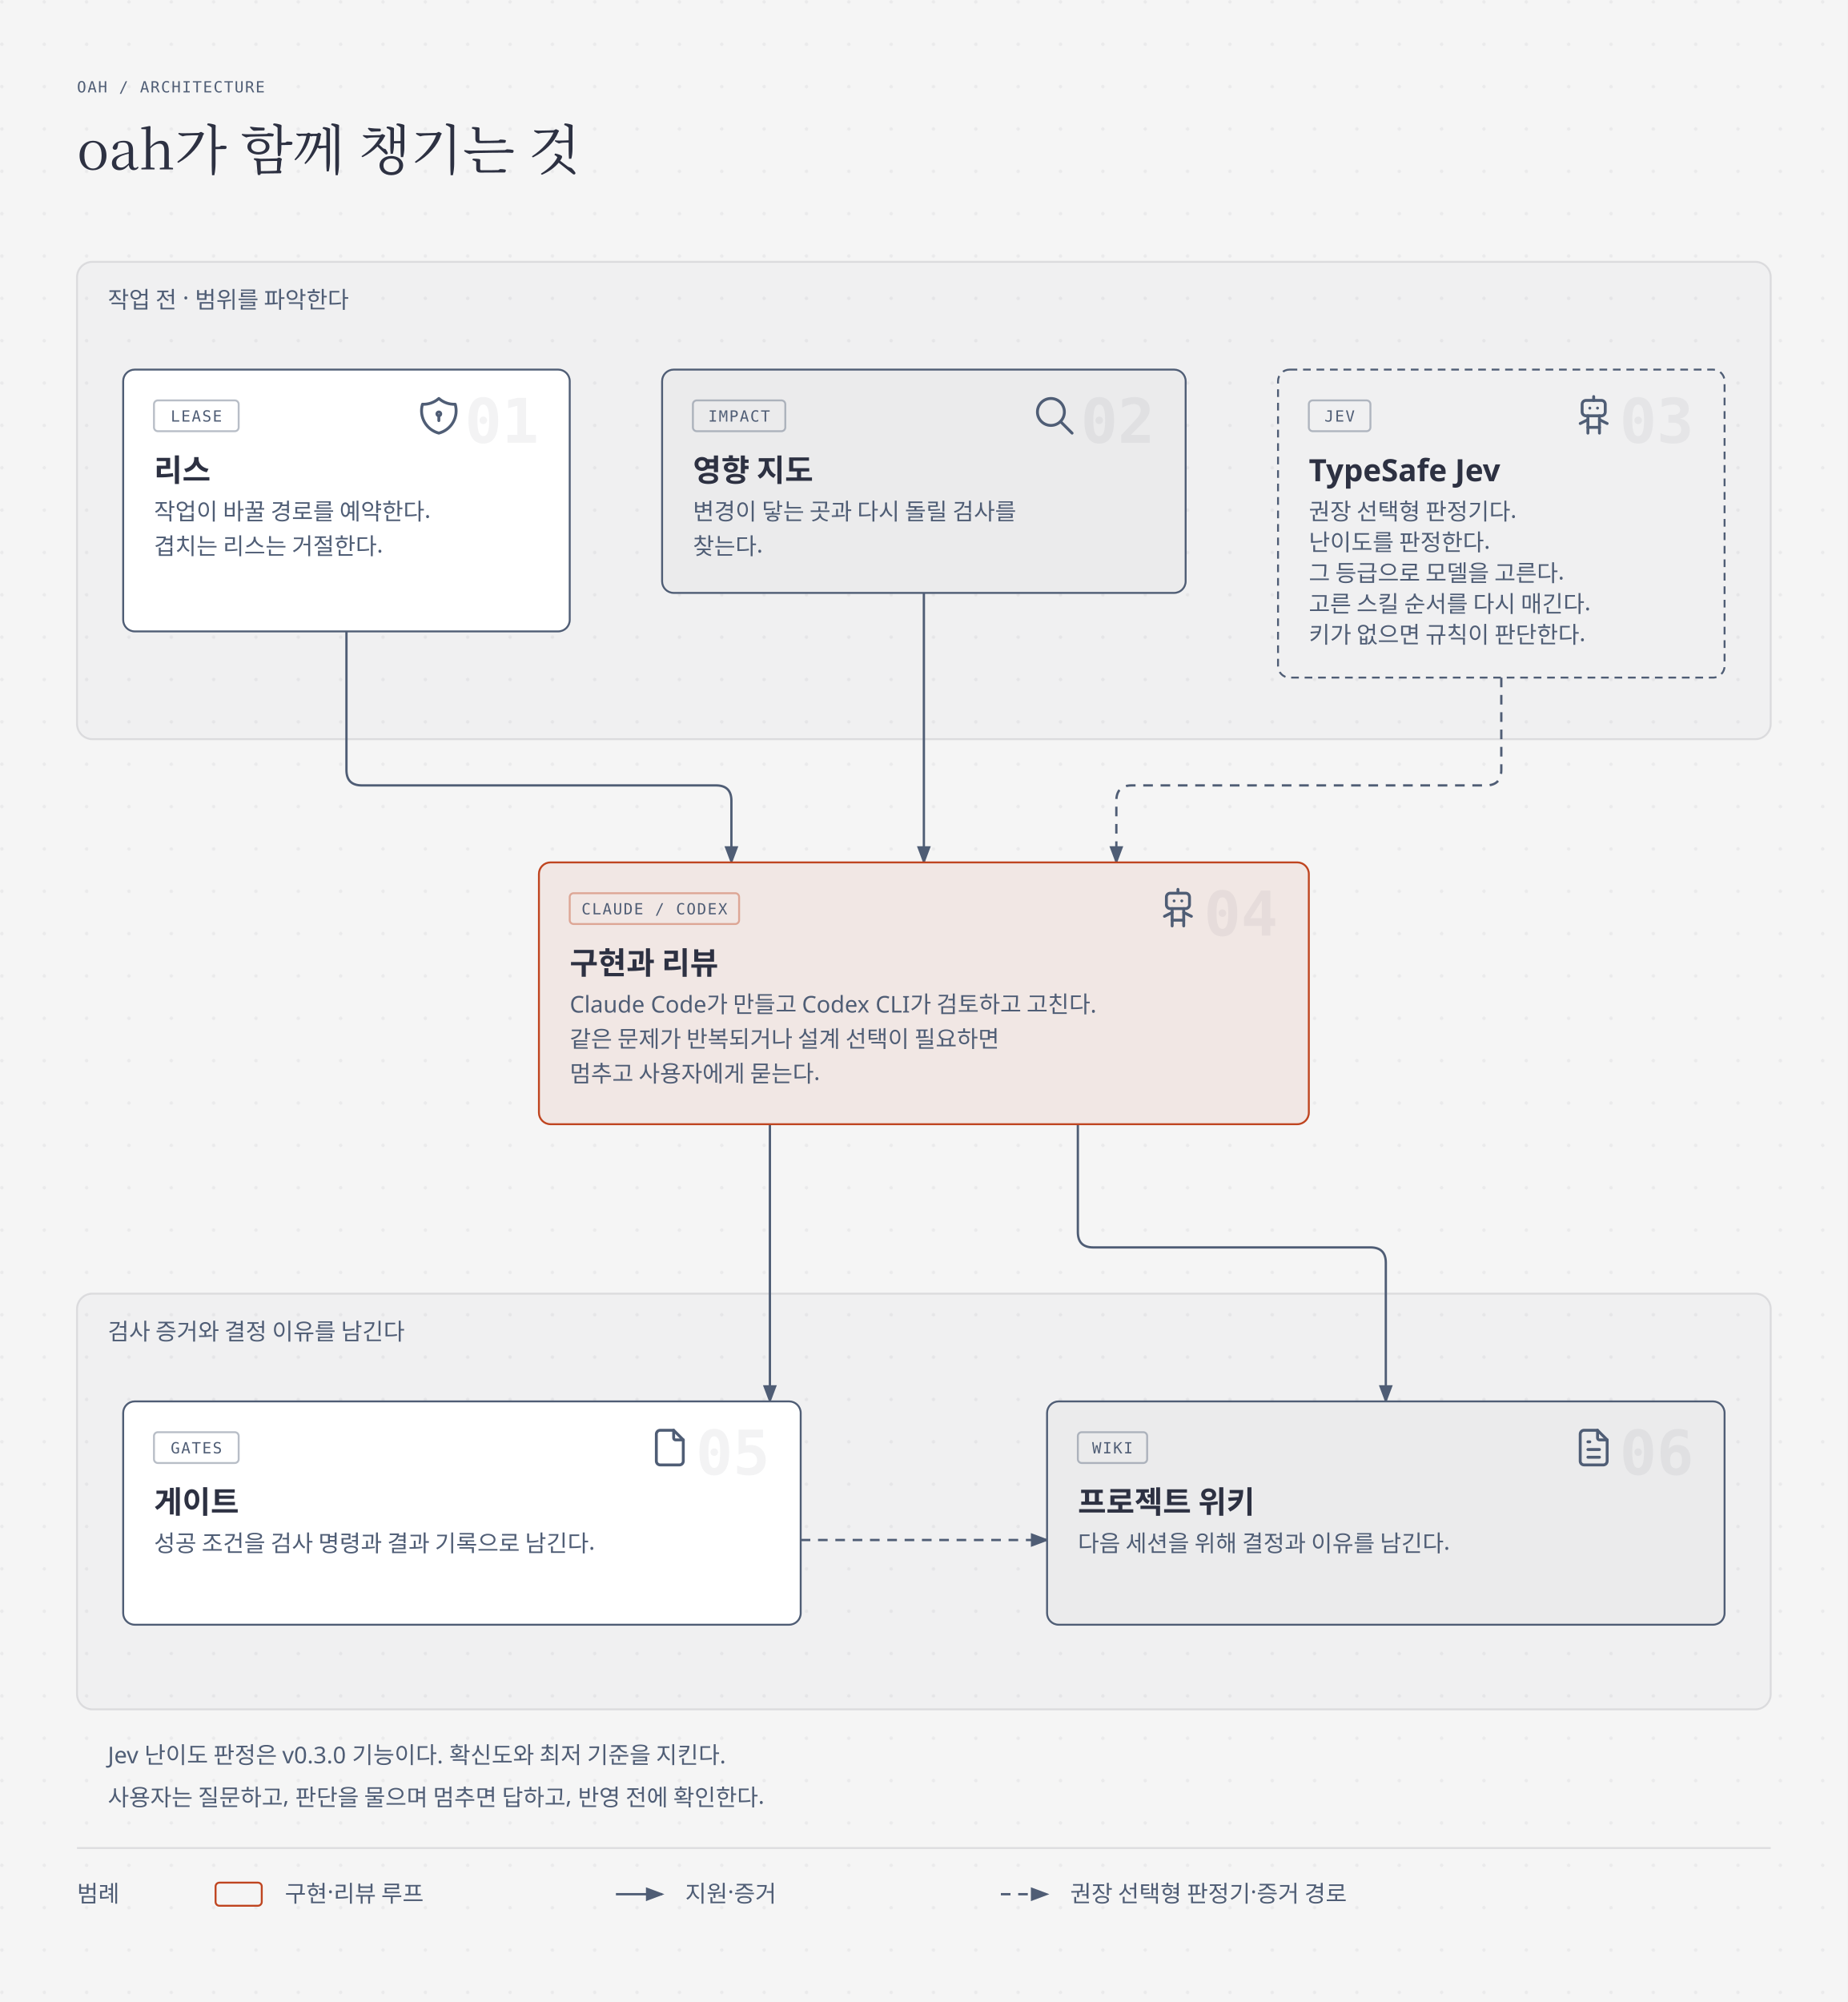
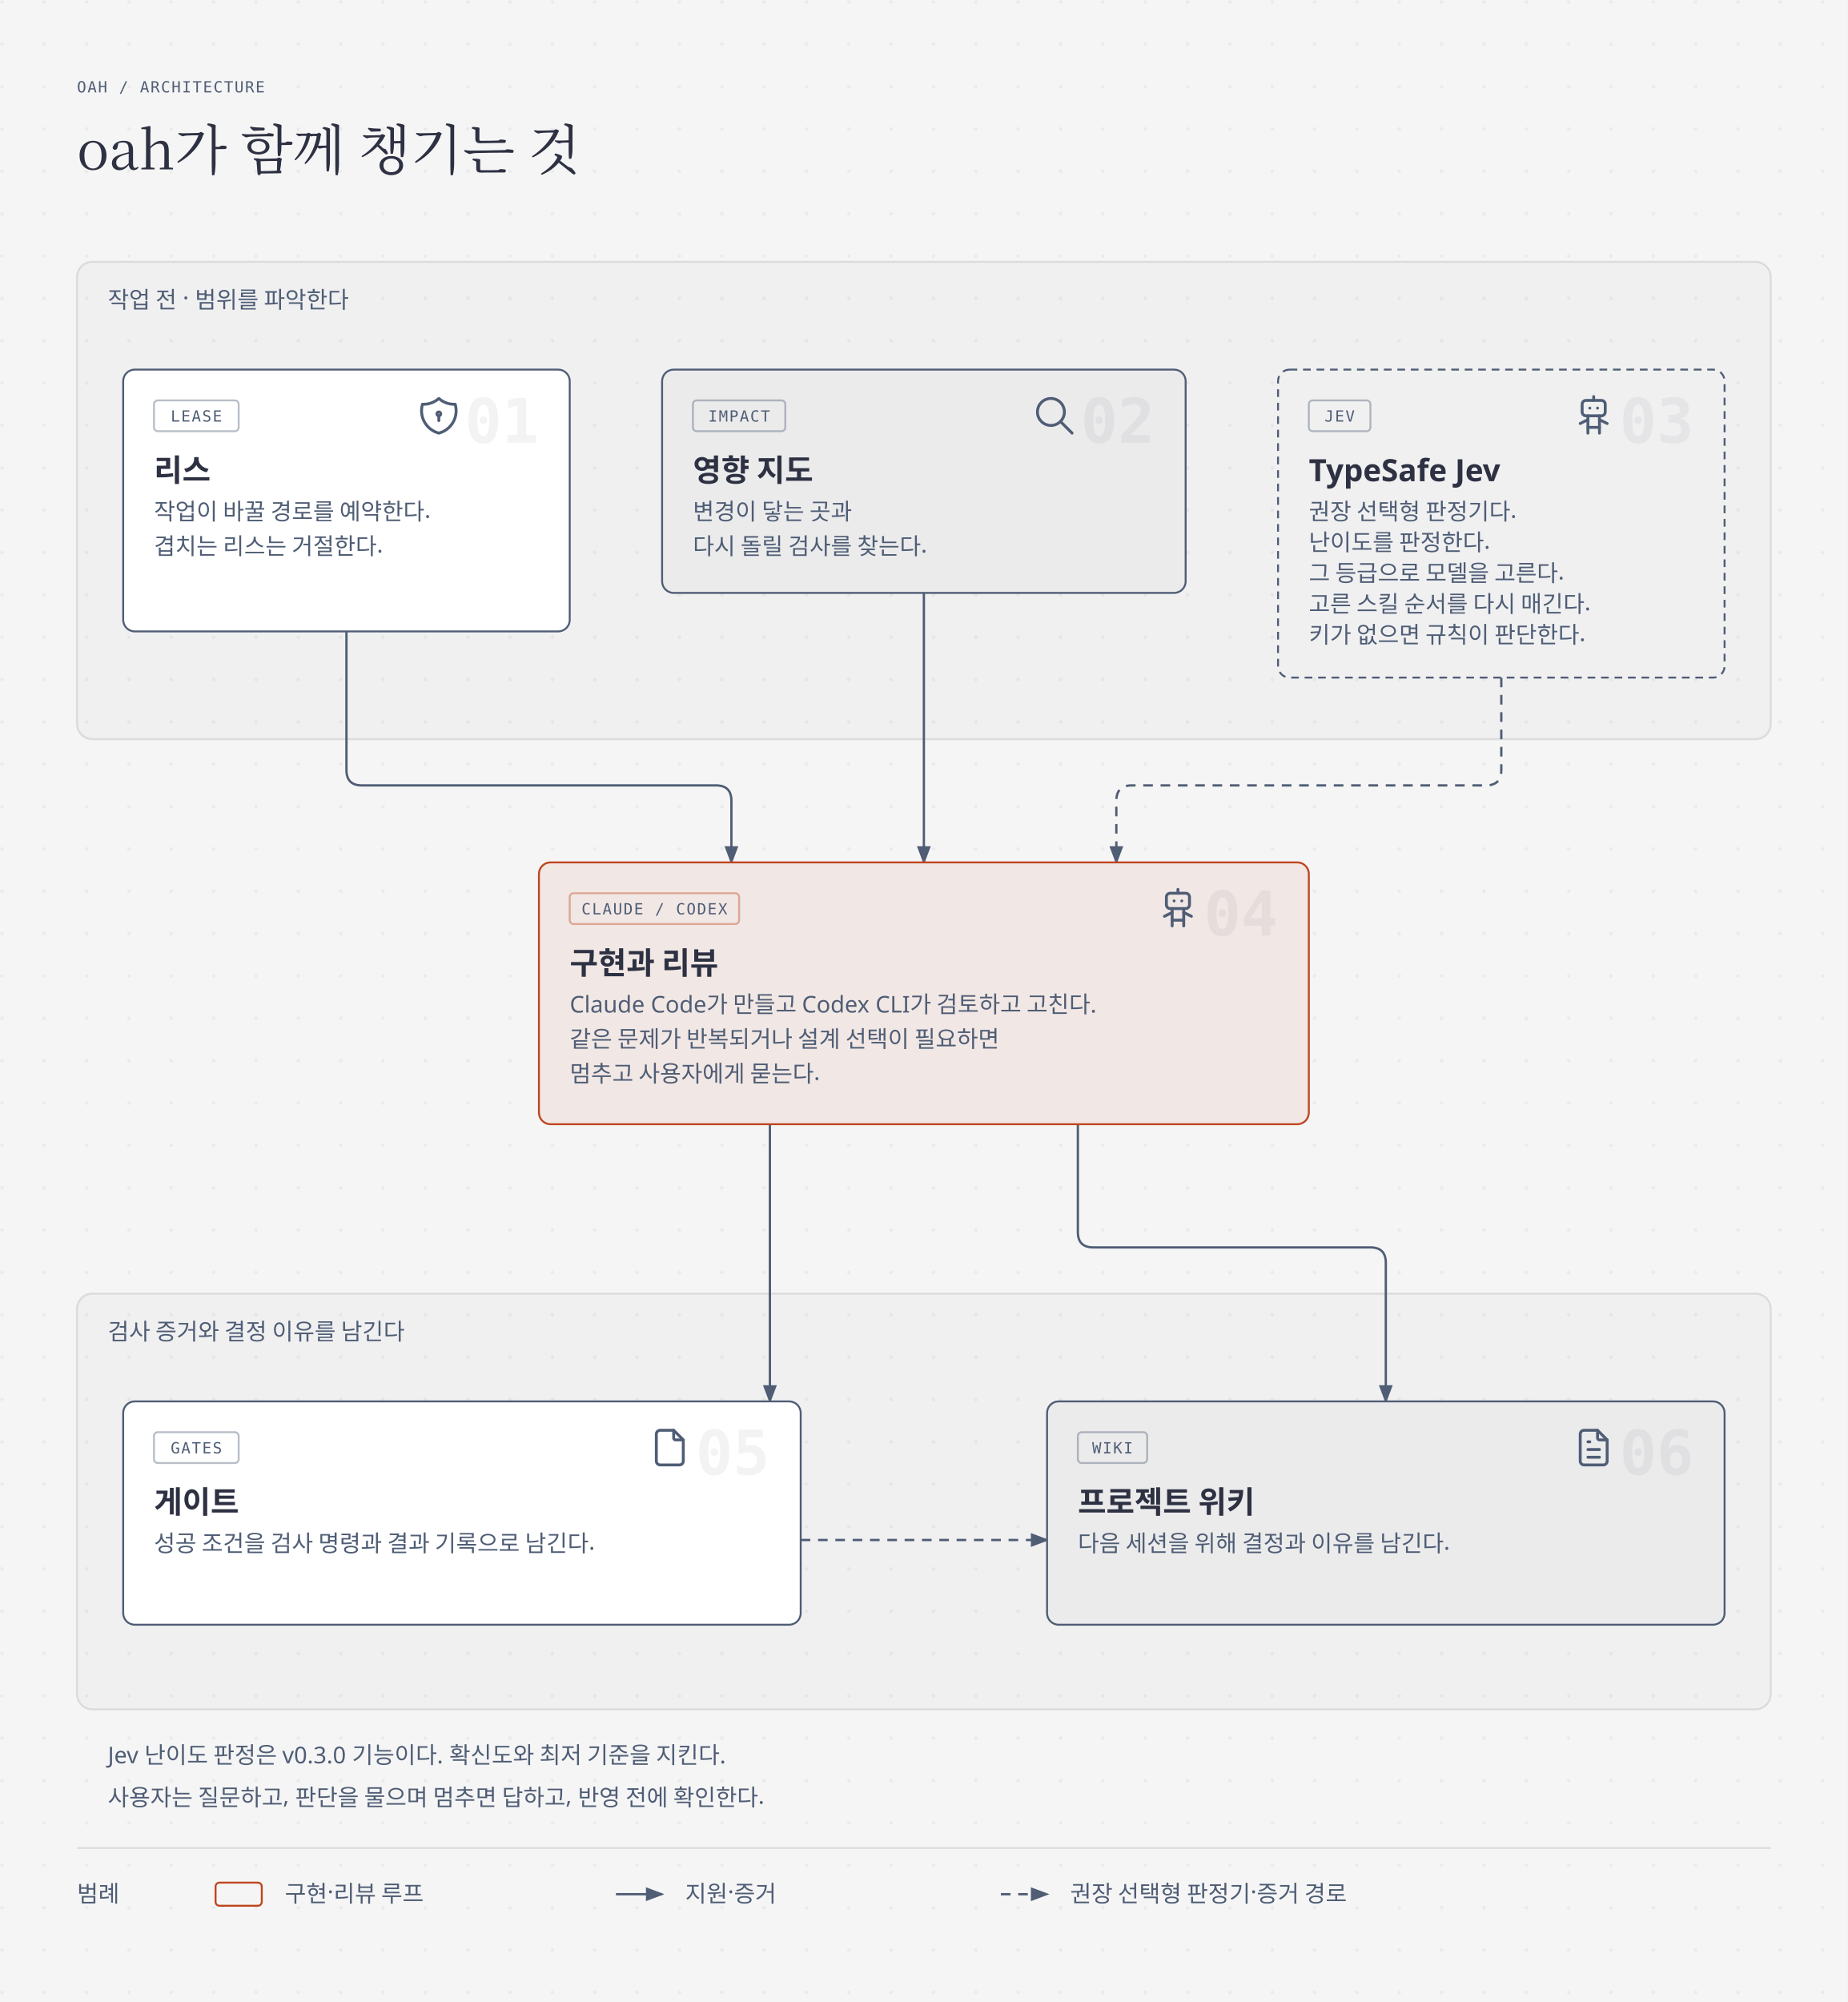
<svg xmlns="http://www.w3.org/2000/svg" viewBox="0 0 960 1040" role="img" aria-labelledby="features-ko-light-title features-ko-light-desc" data-diagram-type="Architecture" data-size="fit" id="features-ko-light-root">
  <defs>
    <style>#features-ko-light-root { font-family: "Geist", "Noto Sans KR", "Apple SD Gothic Neo", "Malgun Gothic", system-ui, sans-serif; color: #2d3142; }
      #features-ko-light-root .diagram-container { width: 100%; overflow-x: auto; }
      #features-ko-light-root text { font-family: "Geist", "Noto Sans KR", "Apple SD Gothic Neo", "Malgun Gothic", system-ui, sans-serif; fill: #2d3142; }
      #features-ko-light-root .title { font-family: "Instrument Serif", "Noto Serif KR", "AppleMyungjo", "Batang", "Noto Serif CJK KR", serif; font-size: 28px; font-weight: 400; }
      #features-ko-light-root .node { font-size: 16px; font-weight: 600; }
      #features-ko-light-root .sub { font-family: "Geist", "Noto Sans KR", "Apple SD Gothic Neo", "Malgun Gothic", system-ui, sans-serif; font-size: 12px; font-weight: 400; fill: #4f5d75; }
      #features-ko-light-root .technical { font-family: "Geist Mono", ui-monospace, "SFMono-Regular", Consolas, monospace; }
      #features-ko-light-root .label { font-size: 12px; font-family: "Geist Mono", ui-monospace, "SFMono-Regular", Consolas, monospace; font-weight: 400; fill: #4f5d75; }
      #features-ko-light-root .prose { font-size: 12px; font-weight: 400; fill: #4f5d75; }
      #features-ko-light-root .zone-label { font-size: 12px; font-family: "Geist", "Noto Sans KR", "Apple SD Gothic Neo", "Malgun Gothic", system-ui, sans-serif; font-weight: 500; fill: #4f5d75; }
      #features-ko-light-root .arrow-label { font-size: 12px; font-family: "Geist", "Noto Sans KR", "Apple SD Gothic Neo", "Malgun Gothic", system-ui, sans-serif; font-weight: 500; fill: #4f5d75; }
      #features-ko-light-root .tag { font-family: "Geist Mono", ui-monospace, "SFMono-Regular", Consolas, monospace; font-size: 8px; font-weight: 500; letter-spacing: .08em; fill: #4f5d75; }
      #features-ko-light-root .ghost { font-family: "Geist Mono", ui-monospace, "SFMono-Regular", Consolas, monospace; font-size: 32px; font-weight: 600; fill: #2d3142; opacity: .06; }
      @media print {
#features-ko-light-root .diagram-container { overflow-x: visible; }
}</style>
    <pattern id="features-ko-light-dots" width="22" height="22" patternUnits="userSpaceOnUse">
      <circle cx="1" cy="1" r="0.9" fill="#2d3142" fill-opacity=".10" />
    </pattern>
    <marker id="features-ko-light-arrow" markerWidth="8" markerHeight="6" refX="7" refY="3" orient="auto">
      <polygon points="0 0, 8 3, 0 6" fill="#4f5d75" />
    </marker>
    <marker id="features-ko-light-arrow-accent" markerWidth="8" markerHeight="6" refX="7" refY="3" orient="auto">
      <polygon points="0 0, 8 3, 0 6" fill="#bf4520" />
    </marker>
    <marker id="features-ko-light-arrow-link" markerWidth="8" markerHeight="6" refX="7" refY="3" orient="auto">
      <polygon points="0 0, 8 3, 0 6" fill="#2e5aa8" />
    </marker>
  </defs>
  <rect width="960" height="1040" fill="#f5f5f5" />
  <rect width="960" height="1040" fill="url(#features-ko-light-dots)" opacity=".55" />
  <text x="40" y="48" class="tag" text-anchor="start">OAH / ARCHITECTURE</text>
  <text x="40" y="88" class="title" text-anchor="start">oah가 함께 챙기는 것</text>
  <rect x="40" y="136" width="880" height="248" rx="8" fill="#2d3142" stroke="#2d3142" stroke-width="1" fill-opacity=".02" stroke-opacity=".12" />
  <text x="56" y="160" class="zone-label" text-anchor="start">작업 전 · 범위를 파악한다</text>
  <rect x="40" y="672" width="880" height="216" rx="8" fill="#2d3142" stroke="#2d3142" stroke-width="1" fill-opacity=".02" stroke-opacity=".12" />
  <text x="56" y="696" class="zone-label" text-anchor="start">검사 증거와 결정 이유를 남긴다</text>
  <path d="M 180,328 L 180,400 Q 180,408 188,408 L 372,408 Q 380,408 380,416 L 380,448" data-edge-id="f1" data-from="lease" data-to="loop" data-label="" fill="none" stroke="#4f5d75" stroke-width="1.2" marker-end="url(#features-ko-light-arrow)" />
  <path d="M 480,308 L 480,448" data-edge-id="f2" data-from="impact" data-to="loop" data-label="" fill="none" stroke="#4f5d75" stroke-width="1.2" marker-end="url(#features-ko-light-arrow)" />
  <path d="M 780,352 L 780,400 Q 780,408 772,408 L 588,408 Q 580,408 580,416 L 580,448" data-edge-id="f3" data-from="jev" data-to="loop" data-label="" fill="none" stroke="#4f5d75" stroke-width="1.2" stroke-dasharray="5,4" marker-end="url(#features-ko-light-arrow)" />
  <path d="M 400,584 L 400,728" data-edge-id="f4" data-from="loop" data-to="gates" data-label="" fill="none" stroke="#4f5d75" stroke-width="1.2" marker-end="url(#features-ko-light-arrow)" />
  <path d="M 560,584 L 560,640 Q 560,648 568,648 L 712,648 Q 720,648 720,656 L 720,728" data-edge-id="f5" data-from="loop" data-to="wiki" data-label="" fill="none" stroke="#4f5d75" stroke-width="1.2" marker-end="url(#features-ko-light-arrow)" />
  <path d="M 416,800 L 544,800" data-edge-id="f6" data-from="gates" data-to="wiki" data-label="" fill="none" stroke="#4f5d75" stroke-width="1.2" marker-end="url(#features-ko-light-arrow)" stroke-dasharray="5,4" />
  <g data-node-id="lease" data-source-label="리스 작업이 바꿀 경로를 예약한다. 겹치는 리스는 거절한다.">
    <rect x="64" y="192" width="232" height="136" rx="6" fill="#f5f5f5" />
    <rect x="64" y="192" width="232" height="136" rx="6" fill="#ffffff" stroke="#4f5d75" stroke-width="1" />
    <g aria-hidden="true">
      <rect x="80" y="208" width="44" height="16" rx="2" fill="none" stroke="#4f5d75" stroke-width="1" stroke-opacity=".4" />
      <text x="102" y="219" class="tag" text-anchor="middle">LEASE</text>
      <text x="280" y="230" class="ghost" text-anchor="end">01</text>
      <g transform="translate(216,204)" color="#4f5d75">
        <g fill="none" stroke="currentColor" stroke-width="1.5" stroke-linecap="round" stroke-linejoin="round">
          <path d="M12 3a12 12 0 0 0 8.5 3a12 12 0 0 1 -8.5 15a12 12 0 0 1 -8.5 -15a12 12 0 0 0 8.5 -3" />
          <path d="M11 11a1 1 0 1 0 2 0a1 1 0 1 0 -2 0" />
          <path d="M12 12l0 2.5" />
        </g>
      </g>
    </g>
    <text x="80" y="250" class="node" text-anchor="start">리스</text>
    <text x="80" y="270" class="sub" text-anchor="start">작업이 바꿀 경로를 예약한다.</text>
    <text x="80" y="288" class="sub" text-anchor="start">겹치는 리스는 거절한다.</text>
  </g>
  <g data-node-id="impact" data-source-label="영향 지도 변경이 닿는 곳과 다시 돌릴 검사를 찾는다.">
    <rect x="344" y="192" width="272" height="116" rx="6" fill="#f5f5f5" />
    <rect x="344" y="192" width="272" height="116" rx="6" fill="#2d3142" stroke="#4f5d75" stroke-width="1" fill-opacity=".05" />
    <g aria-hidden="true">
      <rect x="360" y="208" width="48" height="16" rx="2" fill="none" stroke="#4f5d75" stroke-width="1" stroke-opacity=".4" />
      <text x="384" y="219" class="tag" text-anchor="middle">IMPACT</text>
      <text x="600" y="230" class="ghost" text-anchor="end">02</text>
      <g transform="translate(536,204)" color="#4f5d75">
        <g fill="none" stroke="currentColor" stroke-width="1.5" stroke-linecap="round" stroke-linejoin="round">
          <path d="M3 10a7 7 0 1 0 14 0a7 7 0 1 0 -14 0" />
          <path d="M21 21l-6 -6" />
        </g>
      </g>
    </g>
    <text x="360" y="250" class="node" text-anchor="start">영향 지도</text>
-     <text x="360" y="270" class="sub" text-anchor="start">변경이 닿는 곳과 다시 돌릴 검사를</text>
-     <text x="360" y="288" class="sub" text-anchor="start">찾는다.</text>
+     <text x="360" y="270" class="sub" text-anchor="start">변경이 닿는 곳과</text>
+     <text x="360" y="288" class="sub" text-anchor="start">다시 돌릴 검사를 찾는다.</text>
  </g>
  <g data-node-id="jev" data-source-label="TypeSafe Jev 권장 선택형 판정기다. 난이도를 판정한다. 그 등급으로 모델을 고른다. 고른 스킬 순서를 다시 매긴다. 키가 없으면 규칙이 판단한다.">
    <rect x="664" y="192" width="232" height="160" rx="6" fill="#f5f5f5" />
    <rect x="664" y="192" width="232" height="160" rx="6" fill="#2d3142" stroke="#4f5d75" stroke-width="1" fill-opacity=".02" stroke-dasharray="4,3" />
    <g aria-hidden="true">
      <rect x="680" y="208" width="32" height="16" rx="2" fill="none" stroke="#4f5d75" stroke-width="1" stroke-opacity=".4" />
      <text x="696" y="219" class="tag" text-anchor="middle">JEV</text>
      <text x="880" y="230" class="ghost" text-anchor="end">03</text>
      <g transform="translate(816,204)" color="#4f5d75">
        <g fill="none" stroke="currentColor" stroke-width="1.5" stroke-linecap="round" stroke-linejoin="round">
          <path d="M6 6a2 2 0 0 1 2 -2h8a2 2 0 0 1 2 2v4a2 2 0 0 1 -2 2h-8a2 2 0 0 1 -2 -2l0 -4" />
          <path d="M12 2v2" />
          <path d="M9 12v9" />
          <path d="M15 12v9" />
          <path d="M5 16l4 -2" />
          <path d="M15 14l4 2" />
          <path d="M9 18h6" />
          <path d="M10 8v.01" />
          <path d="M14 8v.01" />
        </g>
      </g>
    </g>
    <text x="680" y="250" class="node" text-anchor="start">TypeSafe Jev</text>
    <text x="680" y="270" class="sub" text-anchor="start">권장 선택형 판정기다.</text>
    <text x="680" y="286" class="sub" text-anchor="start">난이도를 판정한다.</text>
    <text x="680" y="302" class="sub" text-anchor="start">그 등급으로 모델을 고른다.</text>
    <text x="680" y="318" class="sub" text-anchor="start">고른 스킬 순서를 다시 매긴다.</text>
    <text x="680" y="334" class="sub" text-anchor="start">키가 없으면 규칙이 판단한다.</text>
  </g>
  <g data-node-id="loop" data-source-label="구현과 리뷰 Claude Code가 만들고 Codex CLI가 검토하고 고친다. 같은 문제가 반복되거나 설계 선택이 필요하면 멈추고 사용자에게 묻는다.">
    <rect x="280" y="448" width="400" height="136" rx="6" fill="#f5f5f5" />
    <rect x="280" y="448" width="400" height="136" rx="6" fill="#bf4520" stroke="#bf4520" stroke-width="1" fill-opacity=".08" />
    <g aria-hidden="true">
      <rect x="296" y="464" width="88" height="16" rx="2" fill="none" stroke="#bf4520" stroke-width="1" stroke-opacity=".4" />
      <text x="340" y="475" class="tag" text-anchor="middle">CLAUDE / CODEX</text>
      <text x="664" y="486" class="ghost" text-anchor="end">04</text>
      <g transform="translate(600,460)" color="#4f5d75">
        <g fill="none" stroke="currentColor" stroke-width="1.5" stroke-linecap="round" stroke-linejoin="round">
          <path d="M6 6a2 2 0 0 1 2 -2h8a2 2 0 0 1 2 2v4a2 2 0 0 1 -2 2h-8a2 2 0 0 1 -2 -2l0 -4" />
          <path d="M12 2v2" />
          <path d="M9 12v9" />
          <path d="M15 12v9" />
          <path d="M5 16l4 -2" />
          <path d="M15 14l4 2" />
          <path d="M9 18h6" />
          <path d="M10 8v.01" />
          <path d="M14 8v.01" />
        </g>
      </g>
    </g>
    <text x="296" y="506" class="node" text-anchor="start">구현과 리뷰</text>
    <text x="296" y="526" class="sub" text-anchor="start">Claude Code가 만들고 Codex CLI가 검토하고 고친다.</text>
    <text x="296" y="544" class="sub" text-anchor="start">같은 문제가 반복되거나 설계 선택이 필요하면</text>
    <text x="296" y="562" class="sub" text-anchor="start">멈추고 사용자에게 묻는다.</text>
  </g>
  <g data-node-id="gates" data-source-label="게이트 성공 조건을 검사 명령과 결과 기록으로 남긴다.">
    <rect x="64" y="728" width="352" height="116" rx="6" fill="#f5f5f5" />
    <rect x="64" y="728" width="352" height="116" rx="6" fill="#ffffff" stroke="#4f5d75" stroke-width="1" />
    <g aria-hidden="true">
      <rect x="80" y="744" width="44" height="16" rx="2" fill="none" stroke="#4f5d75" stroke-width="1" stroke-opacity=".4" />
      <text x="102" y="755" class="tag" text-anchor="middle">GATES</text>
      <text x="400" y="766" class="ghost" text-anchor="end">05</text>
      <g transform="translate(336,740)" color="#4f5d75">
        <g fill="none" stroke="currentColor" stroke-width="1.5" stroke-linecap="round" stroke-linejoin="round">
          <path d="M14 3v4a1 1 0 0 0 1 1h4" />
          <path d="M17 21h-10a2 2 0 0 1 -2 -2v-14a2 2 0 0 1 2 -2h7l5 5v11a2 2 0 0 1 -2 2" />
        </g>
      </g>
    </g>
    <text x="80" y="786" class="node" text-anchor="start">게이트</text>
    <text x="80" y="806" class="sub" text-anchor="start">성공 조건을 검사 명령과 결과 기록으로 남긴다.</text>
  </g>
  <g data-node-id="wiki" data-source-label="프로젝트 위키 다음 세션을 위해 결정과 이유를 남긴다.">
    <rect x="544" y="728" width="352" height="116" rx="6" fill="#f5f5f5" />
    <rect x="544" y="728" width="352" height="116" rx="6" fill="#2d3142" stroke="#4f5d75" stroke-width="1" fill-opacity=".05" />
    <g aria-hidden="true">
      <rect x="560" y="744" width="36" height="16" rx="2" fill="none" stroke="#4f5d75" stroke-width="1" stroke-opacity=".4" />
      <text x="578" y="755" class="tag" text-anchor="middle">WIKI</text>
      <text x="880" y="766" class="ghost" text-anchor="end">06</text>
      <g transform="translate(816,740)" color="#4f5d75">
        <g fill="none" stroke="currentColor" stroke-width="1.5" stroke-linecap="round" stroke-linejoin="round">
          <path d="M14 3v4a1 1 0 0 0 1 1h4" />
          <path d="M17 21h-10a2 2 0 0 1 -2 -2v-14a2 2 0 0 1 2 -2h7l5 5v11a2 2 0 0 1 -2 2" />
          <path d="M9 9l1 0" />
          <path d="M9 13l6 0" />
          <path d="M9 17l6 0" />
        </g>
      </g>
    </g>
    <text x="560" y="786" class="node" text-anchor="start">프로젝트 위키</text>
    <text x="560" y="806" class="sub" text-anchor="start">다음 세션을 위해 결정과 이유를 남긴다.</text>
  </g>
  <text x="56" y="916" class="prose" text-anchor="start">Jev 난이도 판정은 v0.3.0 기능이다. 확신도와 최저 기준을 지킨다.</text>
  <text x="56" y="938" class="prose" text-anchor="start">사용자는 질문하고, 판단을 물으며 멈추면 답하고, 반영 전에 확인한다.</text>
  <line x1="40" y1="960" x2="920" y2="960" stroke="#2d3142" stroke-opacity=".12" />
  <text x="40" y="988" class="zone-label" text-anchor="start">범례</text>
  <rect x="112" y="978" width="24" height="12" rx="2" fill="none" stroke="#bf4520" stroke-width="1" />
  <text x="148" y="988" class="prose" text-anchor="start">구현·리뷰 루프</text>
  <path d="M 320,984 h 24" fill="none" stroke="#4f5d75" stroke-width="1.2" marker-end="url(#features-ko-light-arrow)" />
  <text x="356" y="988" class="prose" text-anchor="start">지원·증거</text>
  <path d="M 520,984 h 24" fill="none" stroke="#4f5d75" stroke-width="1.2" stroke-dasharray="5,4" marker-end="url(#features-ko-light-arrow)" />
  <text x="556" y="988" class="prose" text-anchor="start">권장 선택형 판정기·증거 경로</text>
</svg>
